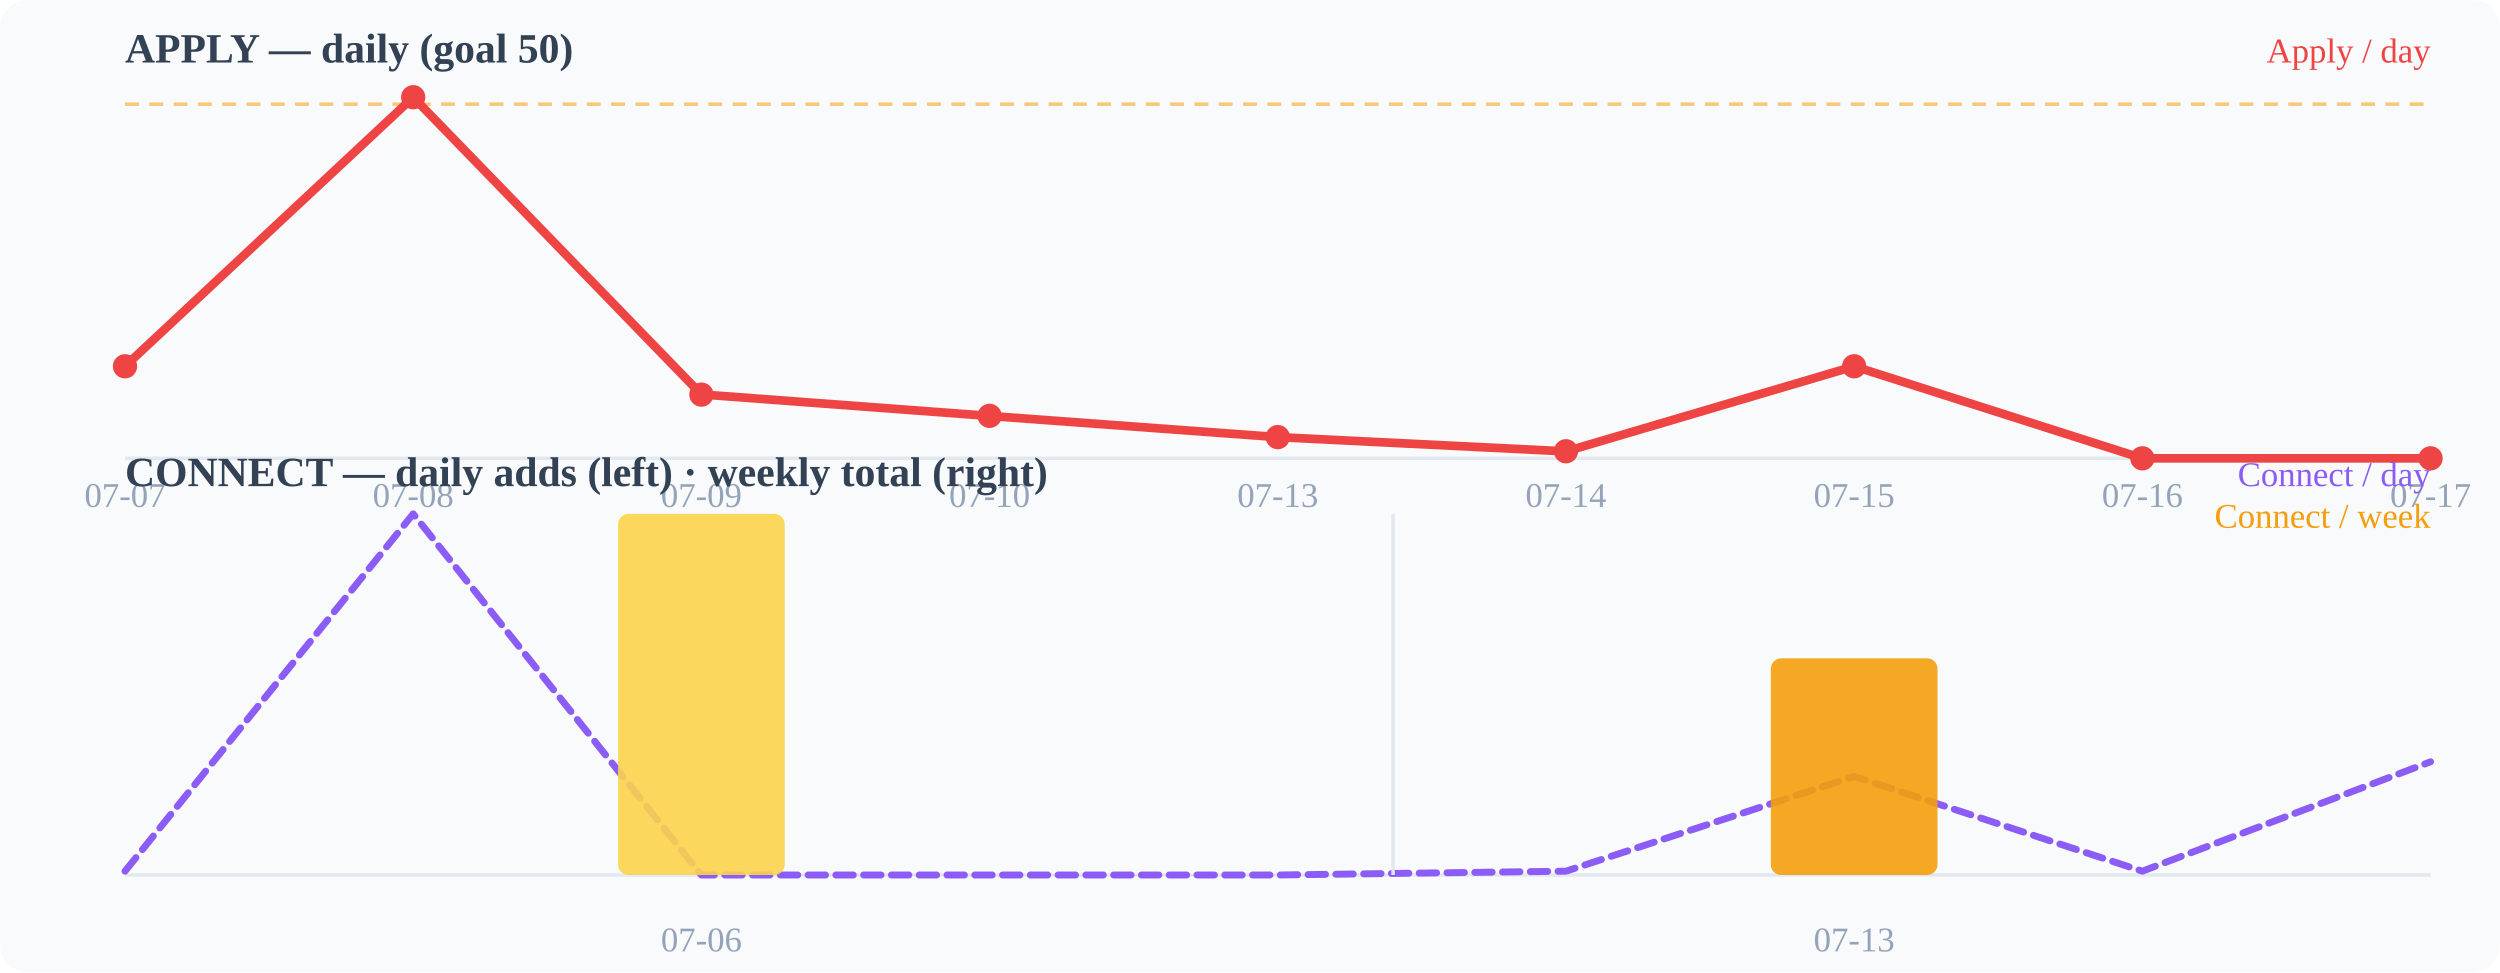
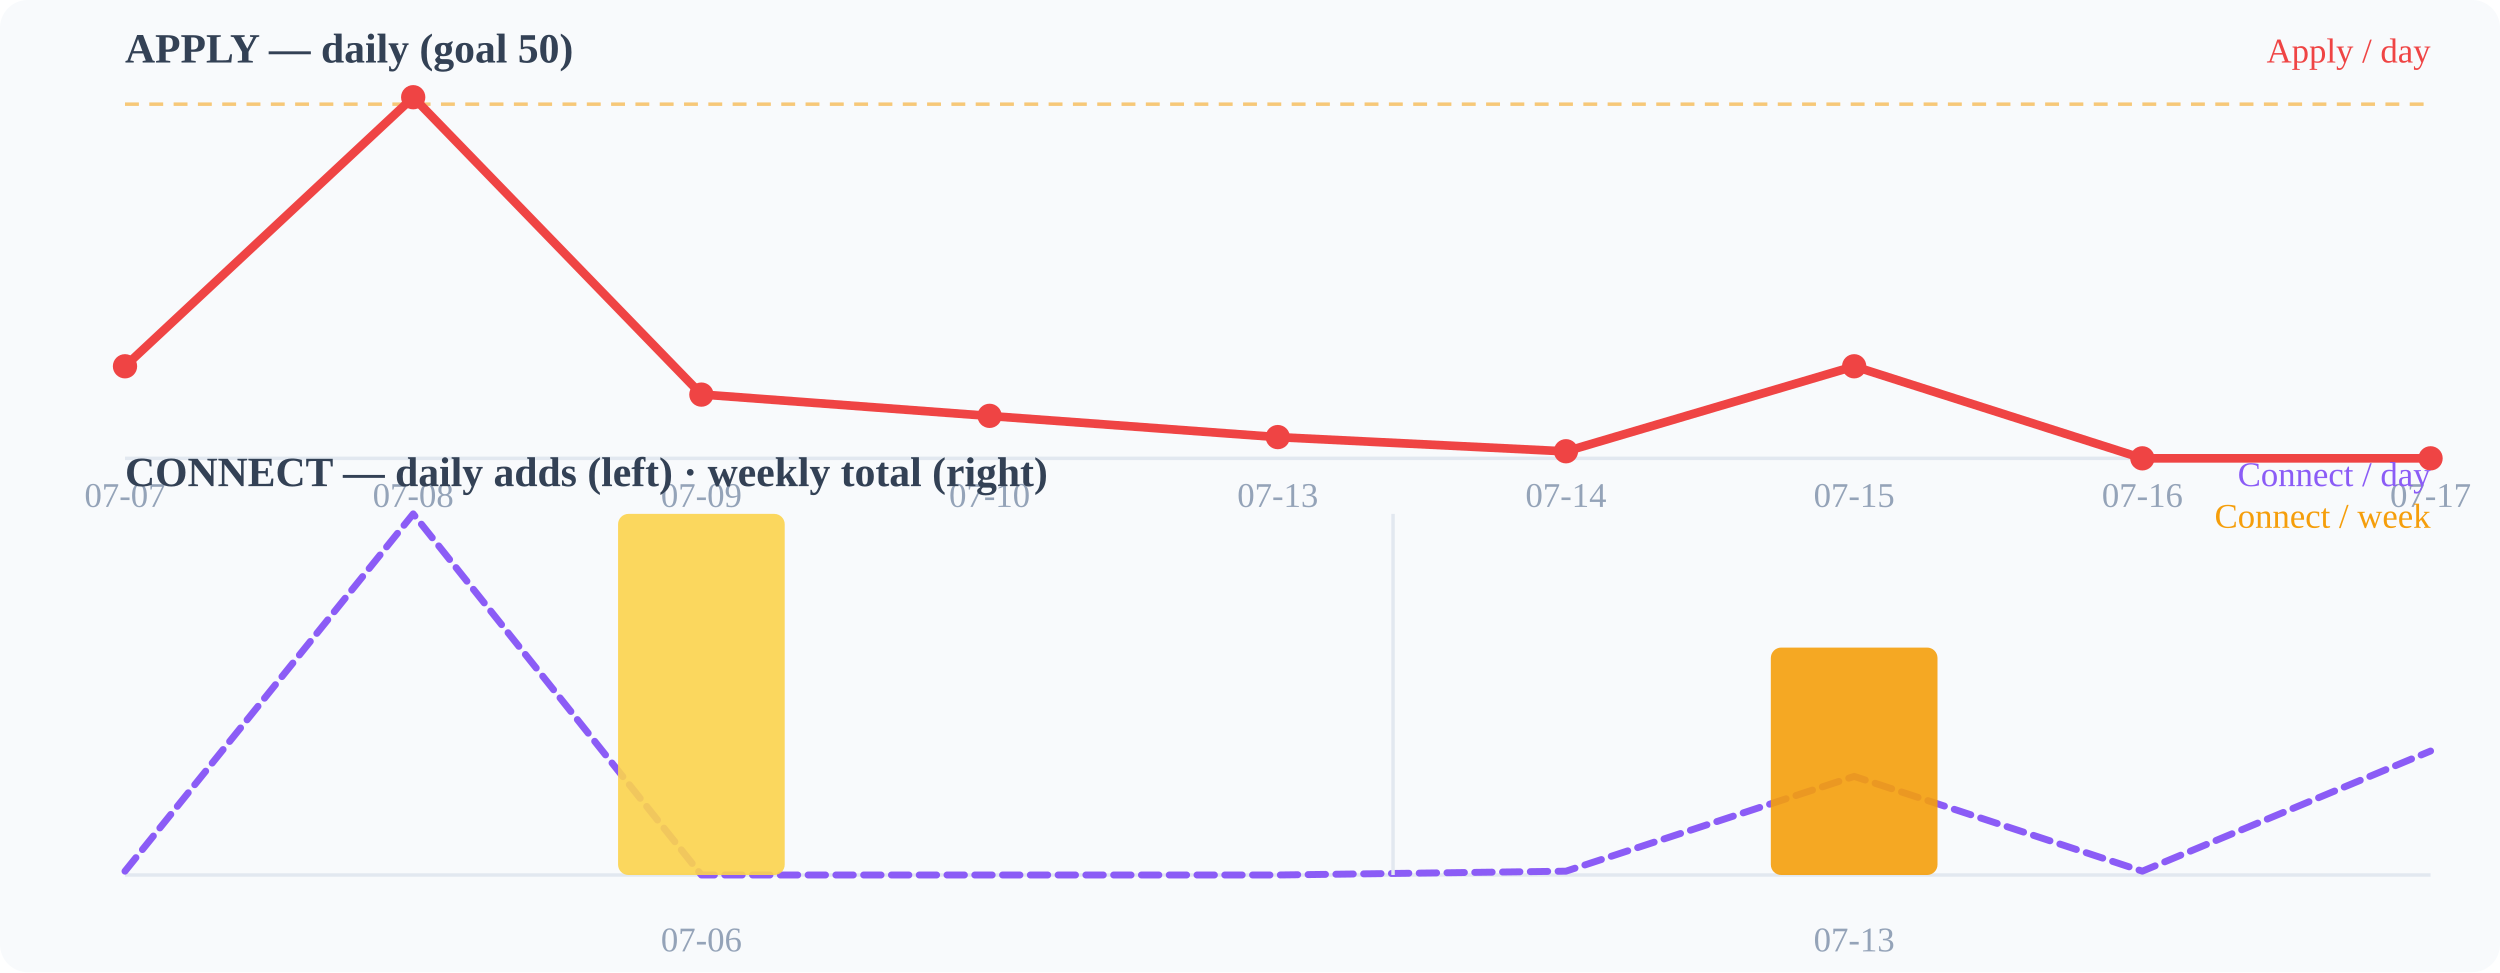
<svg xmlns="http://www.w3.org/2000/svg" width="720" height="280" viewBox="0 0 720 280">
  <rect width="720" height="280" fill="#f8fafc" rx="8" />
  <text x="36" y="18" font-size="12" font-weight="600" fill="#334155">APPLY — daily (goal 50)</text>
  <line x1="36" y1="132" x2="700" y2="132" stroke="#e2e8f0" stroke-width="1" />
  <line x1="36" y1="30.0" x2="700" y2="30.0" stroke="#f59e0b" stroke-width="1" stroke-dasharray="4 3" opacity="0.55" />
  <polyline points="36.0,105.5 119.0,28.0 202.0,113.6 285.0,119.8 368.0,125.9 451.0,130.0 534.0,105.5 617.0,132.0 700.0,132.0" fill="none" stroke="#ef4444" stroke-width="2.5" stroke-linecap="round" stroke-linejoin="round" />
  <circle cx="36" cy="105.49" r="3.5" fill="#ef4444" />
  <circle cx="119" cy="28" r="3.5" fill="#ef4444" />
  <circle cx="202" cy="113.647" r="3.5" fill="#ef4444" />
  <circle cx="285" cy="119.765" r="3.5" fill="#ef4444" />
  <circle cx="368" cy="125.882" r="3.5" fill="#ef4444" />
  <circle cx="451" cy="129.961" r="3.5" fill="#ef4444" />
  <circle cx="534" cy="105.49" r="3.5" fill="#ef4444" />
  <circle cx="617" cy="132" r="3.5" fill="#ef4444" />
  <circle cx="700" cy="132" r="3.5" fill="#ef4444" />
  <text x="36" y="146" font-size="10" fill="#94a3b8" text-anchor="middle">07-07</text>
  <text x="119" y="146" font-size="10" fill="#94a3b8" text-anchor="middle">07-08</text>
  <text x="202" y="146" font-size="10" fill="#94a3b8" text-anchor="middle">07-09</text>
  <text x="285" y="146" font-size="10" fill="#94a3b8" text-anchor="middle">07-10</text>
  <text x="368" y="146" font-size="10" fill="#94a3b8" text-anchor="middle">07-13</text>
  <text x="451" y="146" font-size="10" fill="#94a3b8" text-anchor="middle">07-14</text>
  <text x="534" y="146" font-size="10" fill="#94a3b8" text-anchor="middle">07-15</text>
  <text x="617" y="146" font-size="10" fill="#94a3b8" text-anchor="middle">07-16</text>
  <text x="700" y="146" font-size="10" fill="#94a3b8" text-anchor="middle">07-17</text>
  <text x="36" y="140" font-size="12" font-weight="600" fill="#334155">CONNECT — daily adds (left) · weekly total (right)</text>
  <line x1="36" y1="252" x2="700" y2="252" stroke="#e2e8f0" stroke-width="1" />
-   <polyline points="36.0,250.9 119.0,148.0 202.0,252.0 285.0,252.0 368.0,252.0 451.0,250.9 534.0,223.6 617.0,250.9 700.0,219.4" fill="none" stroke="#8b5cf6" stroke-width="2" stroke-linecap="round" stroke-linejoin="round" stroke-dasharray="5 3" />
+   <polyline points="36.0,250.9 119.0,148.0 202.0,252.0 285.0,252.0 368.0,252.0 451.0,250.9 534.0,223.6 617.0,250.9 700.0,216.3" fill="none" stroke="#8b5cf6" stroke-width="2" stroke-linecap="round" stroke-linejoin="round" stroke-dasharray="5 3" />
  <rect x="178.0" y="148.0" width="48" height="104.0" rx="3" fill="#fcd34d" opacity="0.9" />
-   <rect x="510.0" y="189.6" width="48" height="62.4" rx="3" fill="#f59e0b" opacity="0.9" />
+   <rect x="510.0" y="186.5" width="48" height="65.5" rx="3" fill="#f59e0b" opacity="0.9" />
  <line x1="401.2" y1="148" x2="401.2" y2="252" stroke="#e2e8f0" stroke-width="1" />
  <text x="202" y="274" font-size="10" fill="#94a3b8" text-anchor="middle">07-06</text>
  <text x="534" y="274" font-size="10" fill="#94a3b8" text-anchor="middle">07-13</text>
  <text x="700" y="18" font-size="10" fill="#ef4444" text-anchor="end">Apply / day</text>
  <text x="700" y="140" font-size="10" fill="#8b5cf6" text-anchor="end">Connect / day</text>
  <text x="700" y="152" font-size="10" fill="#f59e0b" text-anchor="end">Connect / week</text>
</svg>
